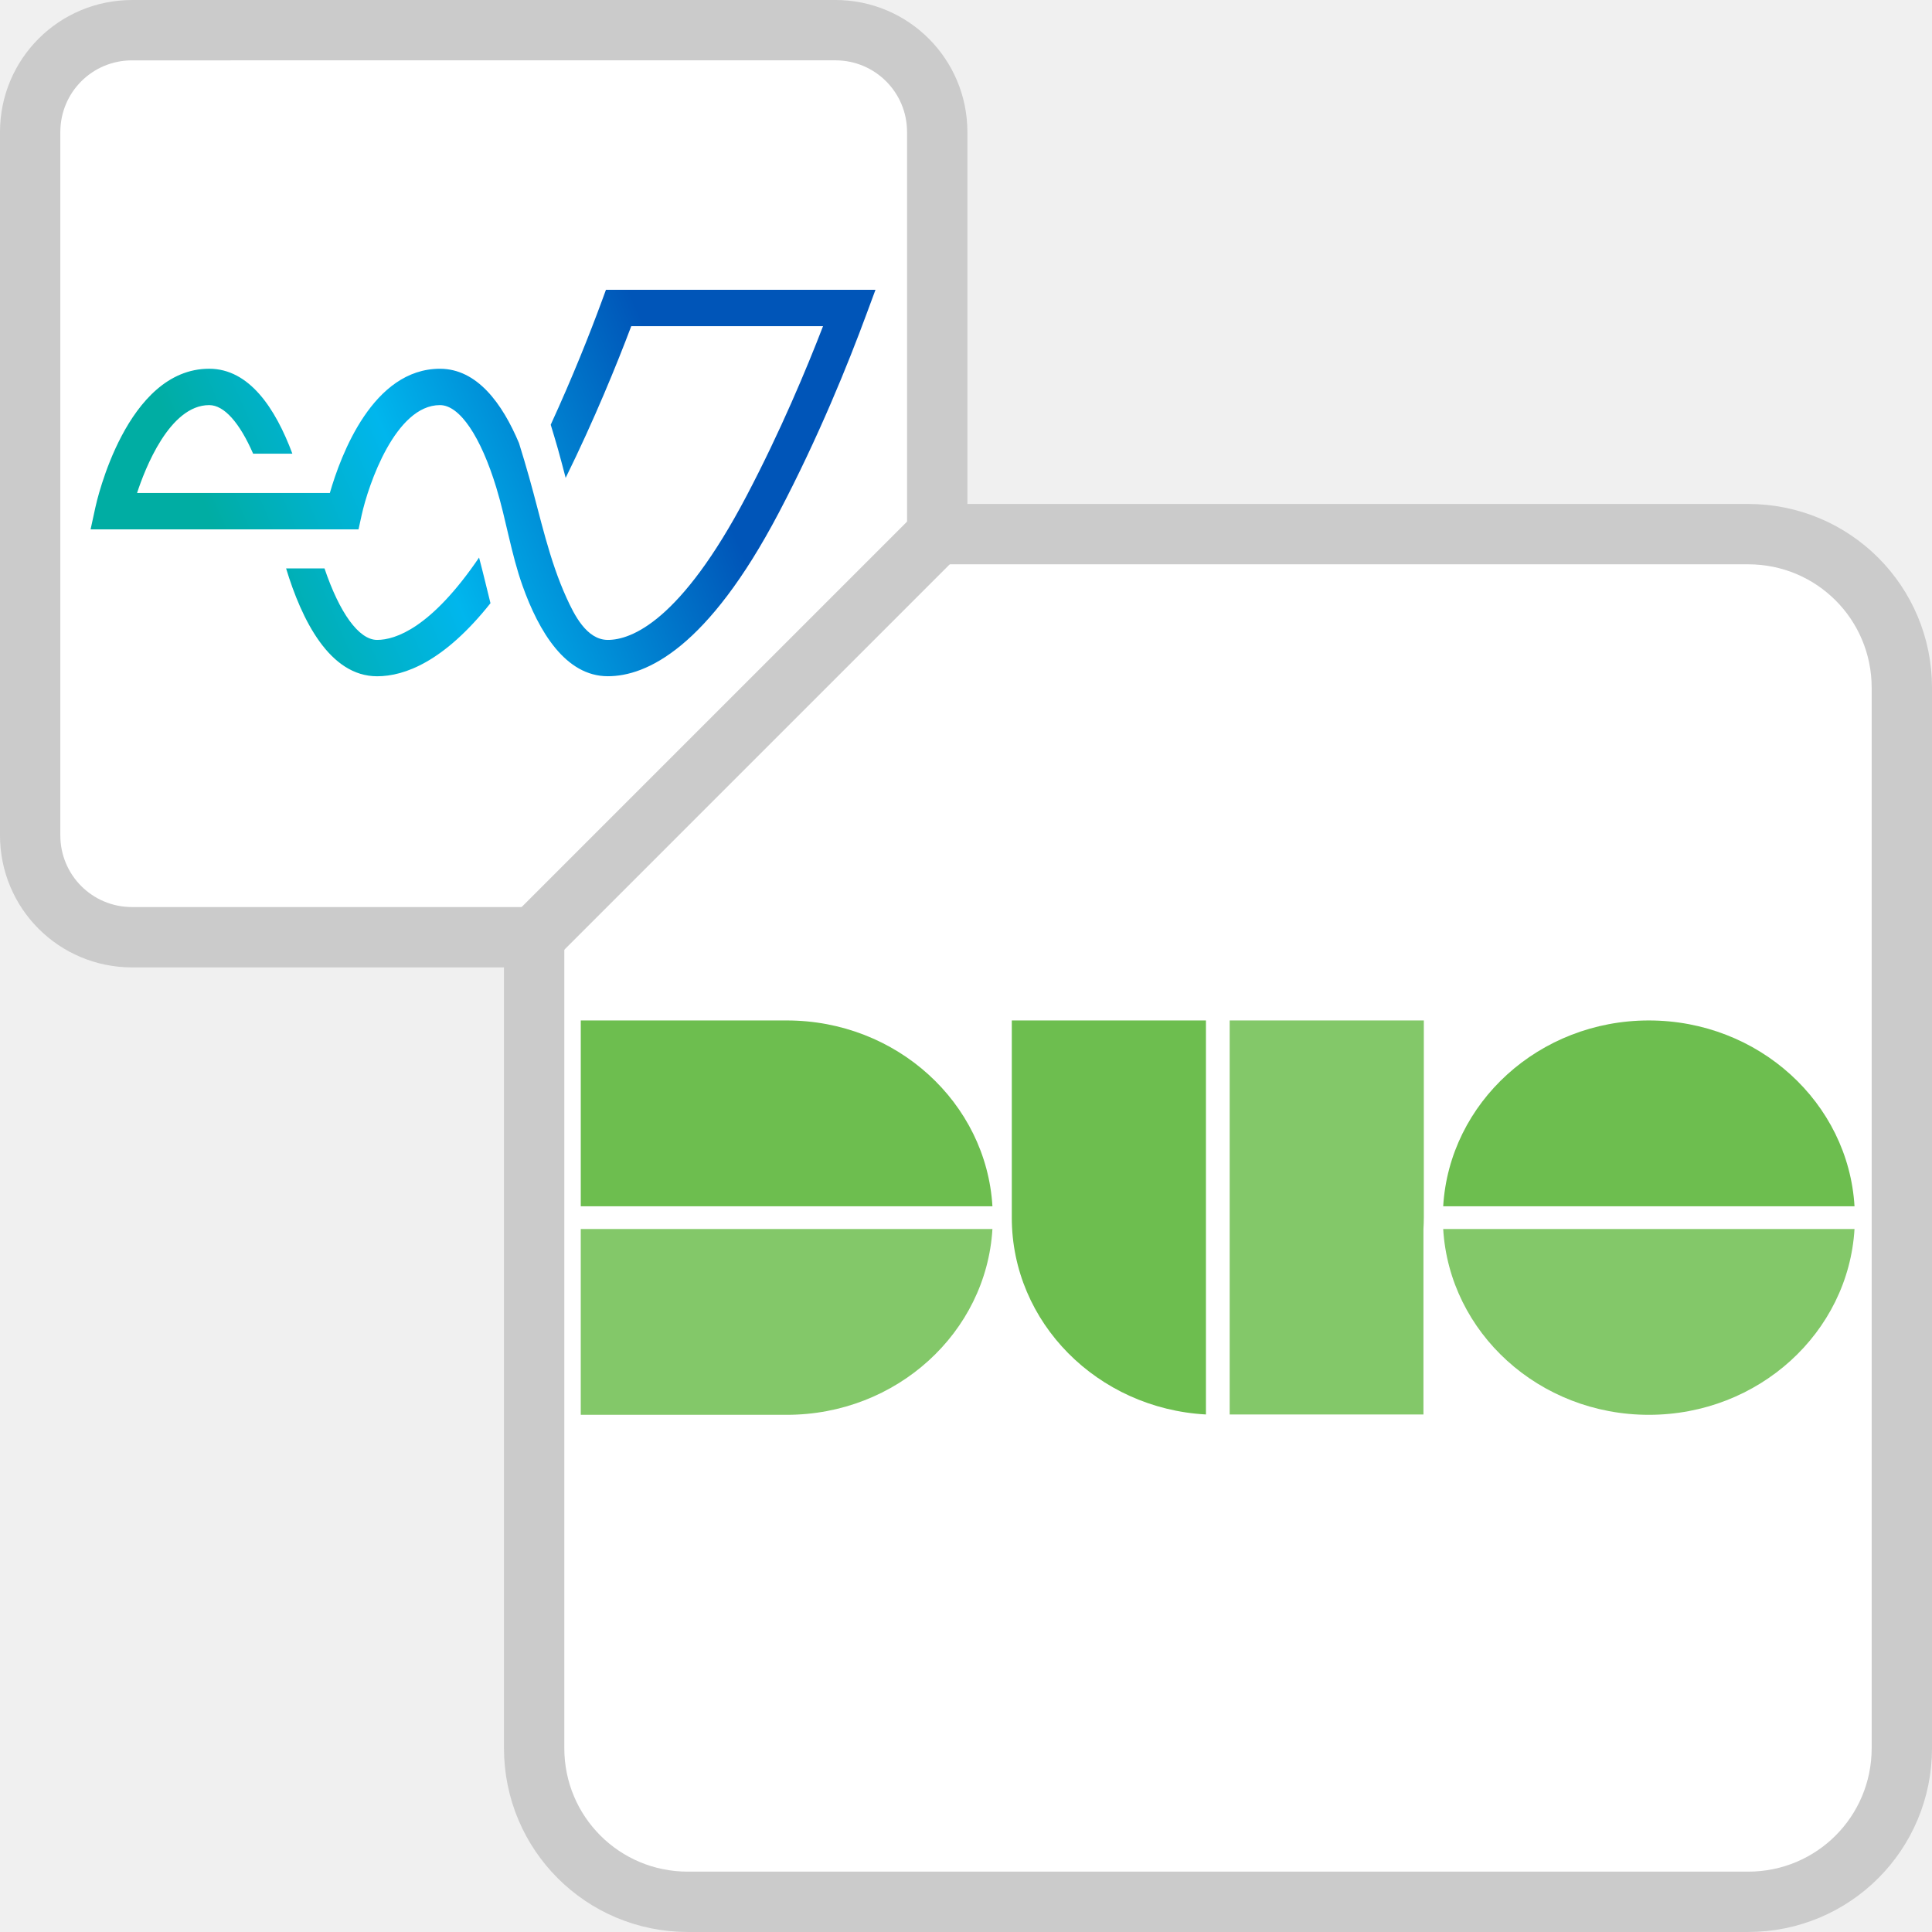
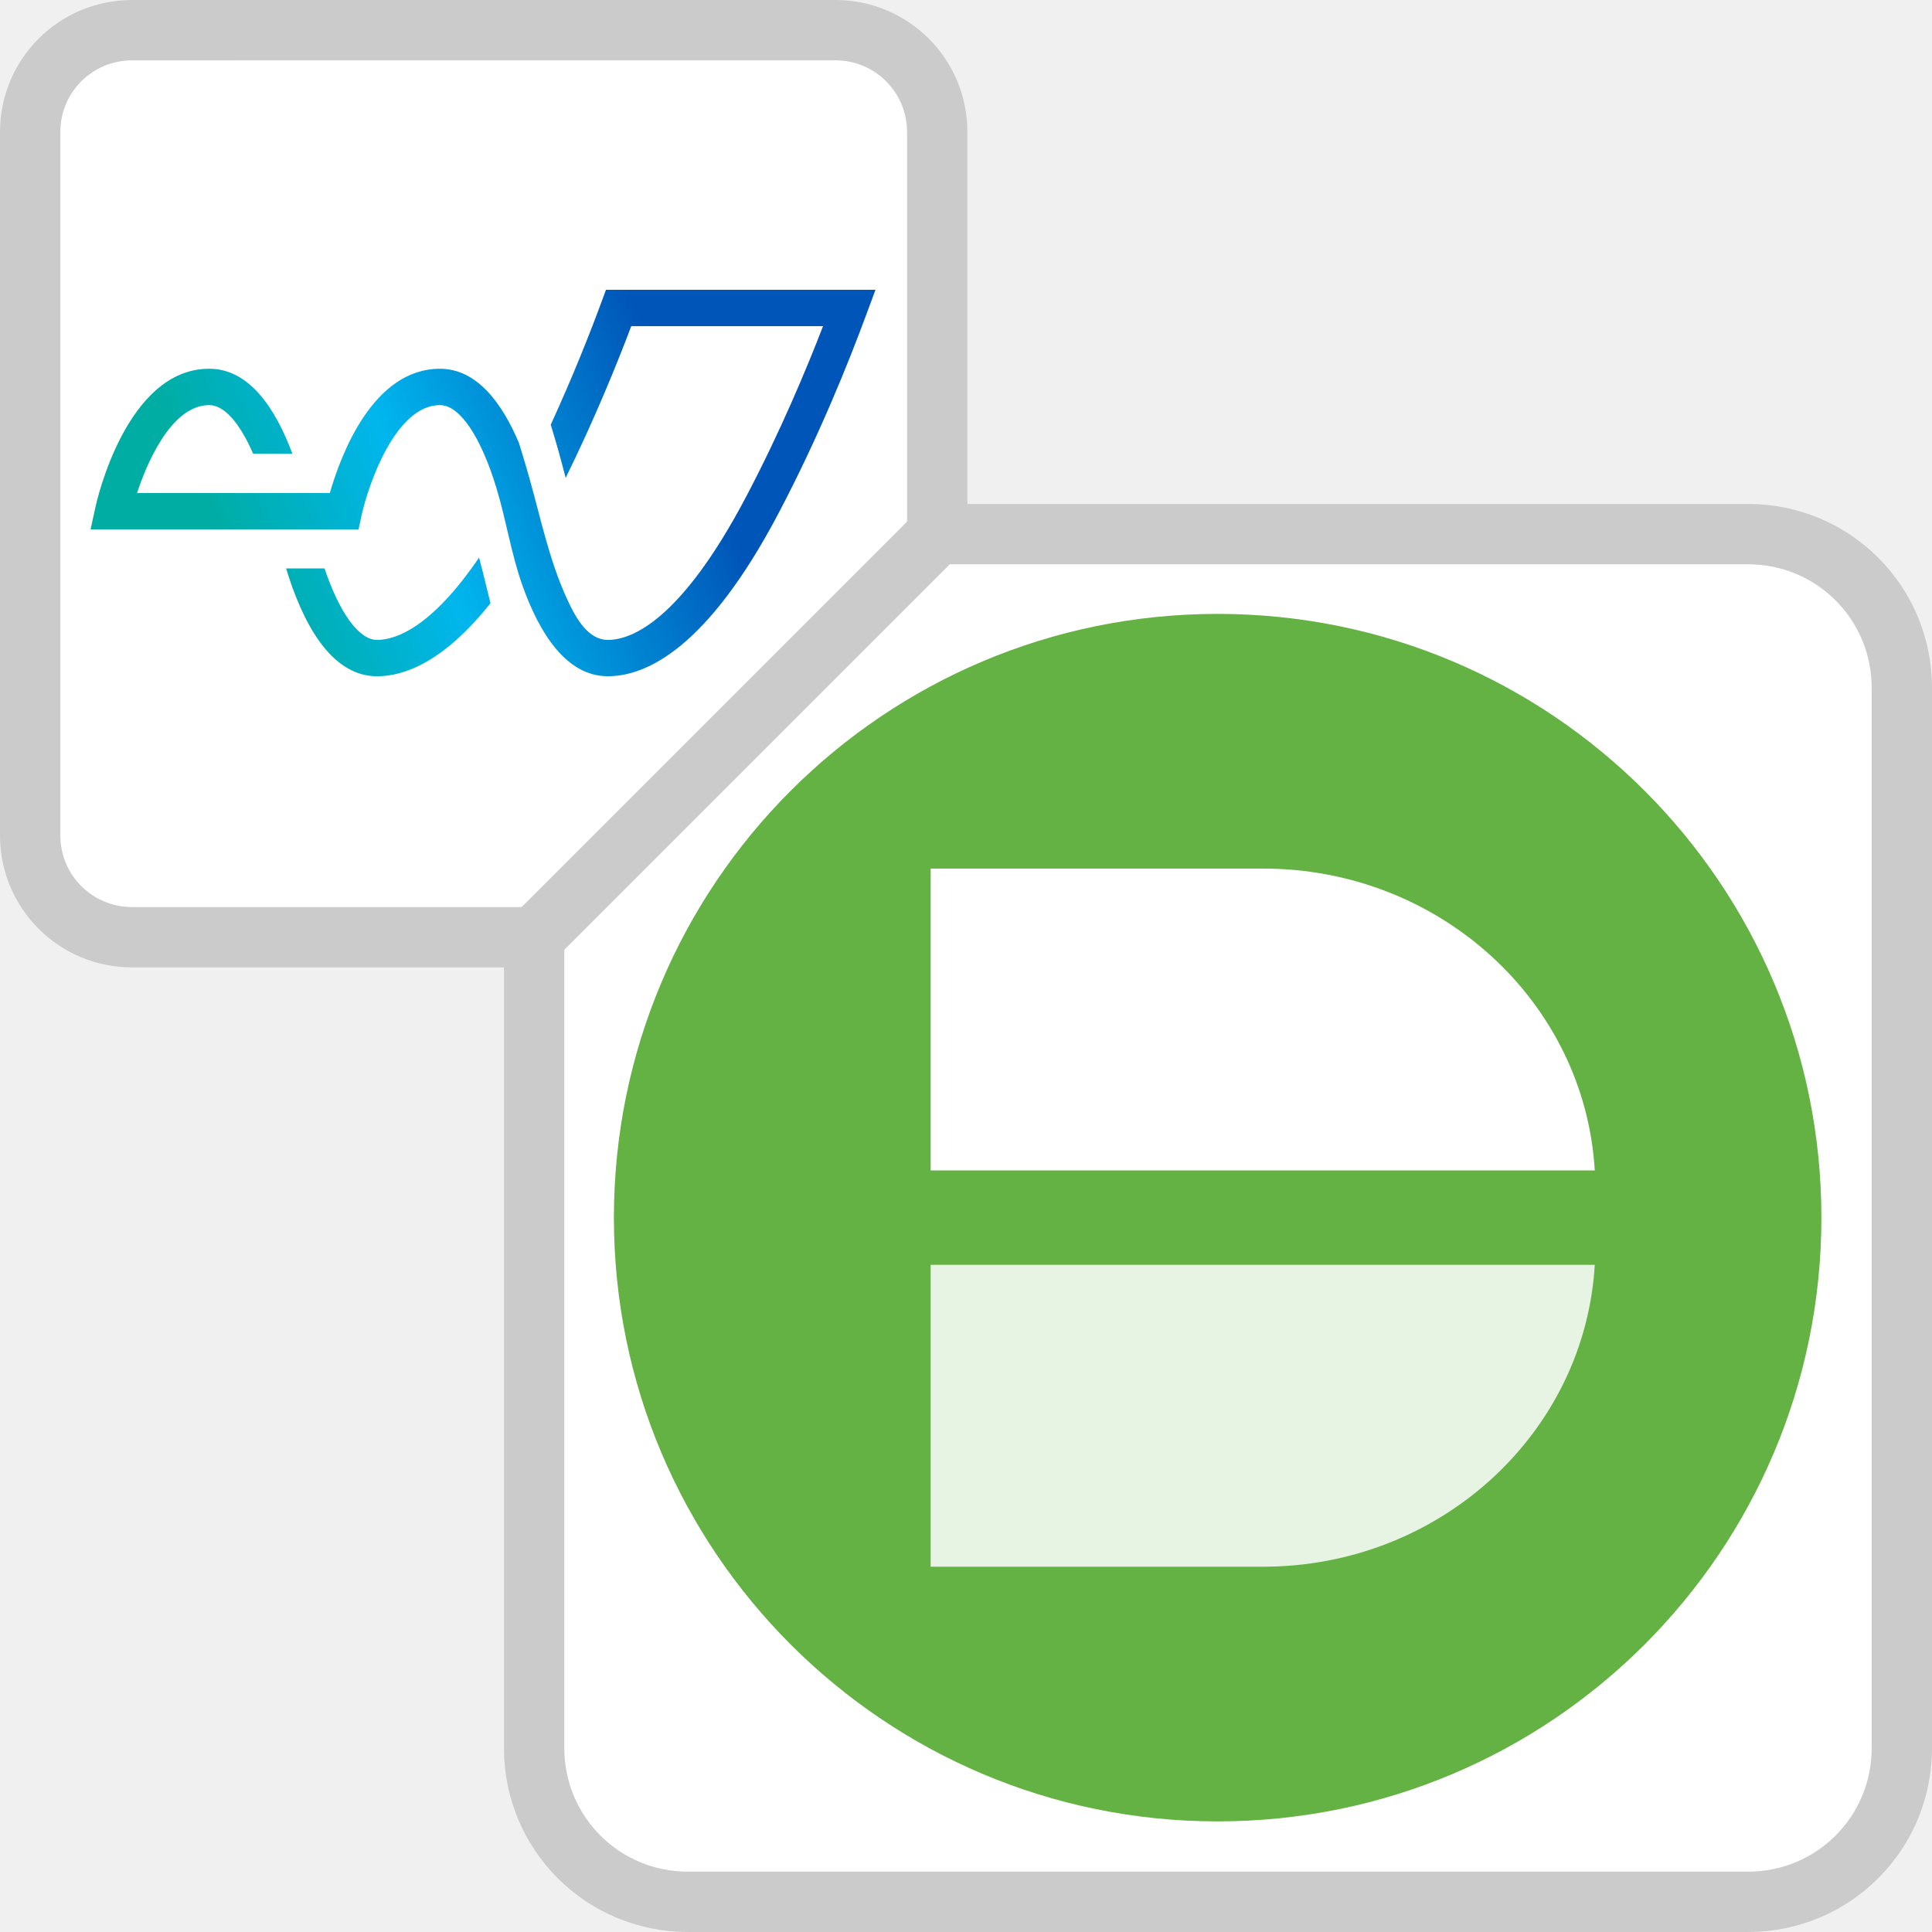
<svg xmlns="http://www.w3.org/2000/svg" xmlns:xlink="http://www.w3.org/1999/xlink" width="64mm" height="64mm" viewBox="0 0 64 64" version="1.1" id="svg1992">
  <defs id="defs1989">
    <path id="C" d="M30.345 28c0 .8-.552 1.333-1.379 1.333H17.931c-.828 0-1.379-.533-1.379-1.333v-8c0-.8.552-1.333 1.379-1.333H28.69c1.103 0 1.655.533 1.655 1.333v8z" />
    <clipPath clipPathUnits="userSpaceOnUse" id="clipPath33844">
      <path d="M 0,0 H 1224 V 792 H 0 Z" id="path33842" />
    </clipPath>
    <clipPath clipPathUnits="userSpaceOnUse" id="clipPath33864">
      <path d="M 0,0 H 1224 V 792 H 0 Z" id="path33862" />
    </clipPath>
    <clipPath clipPathUnits="userSpaceOnUse" id="clipPath33872">
      <path d="m 905.447,739.356 h 50.239 v -22.564 h -50.239 z" id="path33870" />
    </clipPath>
    <clipPath clipPathUnits="userSpaceOnUse" id="clipPath33892">
      <path d="m 888.711,755.702 h 33.218 v -38.883 h -33.218 z" id="path33890" />
    </clipPath>
    <clipPath clipPathUnits="userSpaceOnUse" id="clipPath33912">
      <path d="m 837.85,739.356 h 50.266 V 716.792 H 837.85 Z" id="path33910" />
    </clipPath>
    <clipPath clipPathUnits="userSpaceOnUse" id="clipPath34208">
      <path d="M 0,0 H 1224 V 792 H 0 Z" id="path34206" />
    </clipPath>
    <clipPath clipPathUnits="userSpaceOnUse" id="clipPath34316">
      <path d="M 0,0 H 1224 V 792 H 0 Z" id="path34314" />
    </clipPath>
    <clipPath clipPathUnits="userSpaceOnUse" id="clipPath34338">
      <path d="M 0,0 H 1224 V 792 H 0 Z" id="path34336" />
    </clipPath>
    <clipPath clipPathUnits="userSpaceOnUse" id="clipPath34380">
      <path d="M 0,0 H 1224 V 792 H 0 Z" id="path34378" />
    </clipPath>
    <clipPath clipPathUnits="userSpaceOnUse" id="clipPath34442">
      <path d="M 0,0 H 1224 V 792 H 0 Z" id="path34440" />
    </clipPath>
    <clipPath clipPathUnits="userSpaceOnUse" id="clipPath34476">
      <path d="M 0,0 H 1224 V 792 H 0 Z" id="path34474" />
    </clipPath>
    <clipPath clipPathUnits="userSpaceOnUse" id="clipPath34536">
      <path d="M 0,0 H 1224 V 792 H 0 Z" id="path34534" />
    </clipPath>
    <clipPath clipPathUnits="userSpaceOnUse" id="clipPath34584">
      <path d="M 0,0 H 1224 V 792 H 0 Z" id="path34582" />
    </clipPath>
    <clipPath clipPathUnits="userSpaceOnUse" id="clipPath34620">
      <path d="M 0,0 H 1224 V 792 H 0 Z" id="path34618" />
    </clipPath>
    <clipPath clipPathUnits="userSpaceOnUse" id="clipPath34656">
      <path d="M 0,0 H 1224 V 792 H 0 Z" id="path34654" />
    </clipPath>
    <linearGradient xlink:href="#linearGradient1339" id="linearGradient2876" gradientUnits="userSpaceOnUse" gradientTransform="matrix(26.3404,11.3988,11.3988,-26.3404,615.174,434.693)" x1="0" y1="0" x2="1" y2="0" spreadMethod="pad" />
    <linearGradient x1="0" y1="0" x2="1" y2="0" gradientUnits="userSpaceOnUse" gradientTransform="matrix(26.3404,11.3988,11.3988,-26.3404,615.174,434.693)" spreadMethod="pad" id="linearGradient1339">
      <stop style="stop-opacity:1;stop-color:#00ada3" offset="0" id="stop1331" />
      <stop style="stop-opacity:1;stop-color:#00ada3" offset="0.151" id="stop1333" />
      <stop style="stop-opacity:1;stop-color:#00b6ed" offset="0.497" id="stop1335" />
      <stop style="stop-opacity:1;stop-color:#0055b8" offset="1" id="stop1337" />
    </linearGradient>
  </defs>
  <g id="layer1">
    <rect style="fill:#ffffff;fill-opacity:1;stroke:none;stroke-width:1.938;stroke-miterlimit:4;stroke-dasharray:none;stroke-opacity:1" id="rect2099" width="30.062" height="30.062" x="0.969" y="0.969" ry="3.379" />
    <rect style="fill:#ffffff;fill-opacity:1;stroke:none;stroke-width:2;stroke-miterlimit:4;stroke-dasharray:none;stroke-opacity:1" id="rect1030" width="45.328" height="45.328" x="17.672" y="17.672" ry="5.095" />
    <path id="rect2638" style="fill:none;fill-opacity:1;stroke:#cbcbcb;stroke-width:1.999;stroke-miterlimit:4;stroke-dasharray:none;stroke-opacity:1" d="m 4.376,1 c -1.871,0 -3.377,1.506 -3.377,3.377 V 27.67 c 0,1.871 1.506,3.377 3.377,3.377 H 17.694 v 26.861 c 0,2.821 2.271,5.092 5.092,5.092 h 35.123 c 2.821,0 5.092,-2.271 5.092,-5.092 V 22.786 c 0,-2.821 -2.271,-5.092 -5.092,-5.092 H 31.047 V 4.376 c 0,-1.871 -1.507,-3.377 -3.377,-3.377 z" />
    <symbol id="A" overflow="visible" transform="matrix(0.4176761,0,0,0.4176761,23.41988,23.41988)" style="fill:#ffffff;fill-rule:evenodd;stroke:#000000;stroke-linecap:round;stroke-linejoin:round">
      <g fill="#b8d432" stroke="none" id="g8655">
        <path d="m 49.655,36 c 0,0.8 -0.552,1.333 -1.379,1.333 H 37.517 C 36.689,37.333 36.138,36.8 36.138,36 v -7.733 c 0,-0.8 0.552,-1.333 1.379,-1.333 h 10.759 c 0.828,0 1.379,0.533 1.379,1.333 z m 19.31,8 c 0,0.8 -0.552,1.333 -1.379,1.333 H 56.827 C 55.999,45.333 55.448,44.8 55.448,44 v -7.733 c 0,-0.8 0.552,-1.333 1.379,-1.333 h 10.759 c 0.828,0 1.379,0.533 1.379,1.333 z m -19.31,8 c 0,0.8 -0.552,1.333 -1.379,1.333 H 37.517 C 36.689,53.333 36.138,52.8 36.138,52 v -7.733 c 0,-0.8 0.552,-1.333 1.379,-1.333 h 10.759 c 0.828,0 1.379,0.533 1.379,1.333 z" id="path8651" />
        <use xlink:href="#C" id="use8653" x="0" y="0" width="100%" height="100%" />
      </g>
      <path d="M 78.621,0 V 0 H 70.345 9.379 4.138 1.379 C 0.552,0 0,0.533 0,1.333 v 16 c 0,0.8 0.552,1.333 1.379,1.333 h 8.276 c 0.828,0 1.379,-0.533 1.379,-1.333 v -6.667 h 57.931 v 6.667 c 0,0.8 0.552,1.333 1.655,1.333 h 8 c 0.828,0 1.379,-0.533 1.379,-1.333 v -8 -8 C 80,0.533 79.448,0 78.621,0 Z m 0,61.6 h -8 c -0.828,0 -1.379,0.533 -1.379,1.333 v 6.4 H 11.035 v -6.667 c 0,-0.8 -0.552,-1.333 -1.655,-1.333 h -8 c -0.828,0 -1.379,0.533 -1.379,1.6 V 78.666 C 0,79.466 0.552,80 1.379,80 h 2.759 5.517 60.966 7.724 0.276 C 79.449,80 80,79.467 80,78.667 V 62.933 C 80,62.133 79.448,61.6 78.621,61.6 Z" stroke="none" fill="#0072c6" id="path8657" />
      <g fill="#b8d432" id="g8663">
        <use xlink:href="#C" y="16" stroke="none" id="use8659" x="0" width="100%" height="100%" />
        <use xlink:href="#C" y="32" stroke="none" id="use8661" x="0" width="100%" height="100%" />
      </g>
    </symbol>
    <path style="fill:#cbcbcb;stroke:#cbcbcb;stroke-width:2;stroke-linecap:butt;stroke-linejoin:miter;stroke-opacity:1;stroke-miterlimit:4;stroke-dasharray:none;fill-opacity:1" d="M 17.694,31.047 31.047,17.694" id="path2730" />
-     <g id="g36317" transform="matrix(1.198017,0,0,1.198017,-86.75241,-28.1822)">
-       <g id="g33866" transform="matrix(0.3527778,0,0,-0.3527778,-210.2776,315.8661)">
-         <g id="g33868" />
-         <g id="g33880">
-           <g clip-path="url(#clipPath33872)" opacity="0.85" id="g33878">
-             <g transform="translate(946.6863,732.356)" id="g33876">
-               <path d="m 0,0 h -32.239 c 0.484,-8.122 7.515,-14.564 16.118,-14.564 8.604,0 15.637,6.442 16.121,14.564" style="fill:#6dbe4f;fill-opacity:1;fill-rule:nonzero;stroke:none" id="path33874" />
-             </g>
-           </g>
-         </g>
-       </g>
-       <g id="g33882" transform="matrix(0.3527778,0,0,-0.3527778,118.0052,51.74061)">
-         <path d="M 0,0 C -8.603,0 -15.634,-6.444 -16.118,-14.564 H 16.121 C 15.637,-6.444 8.604,0 0,0" style="fill:#6dbe4f;fill-opacity:1;fill-rule:nonzero;stroke:none" id="path33884" />
-       </g>
-       <g id="g33886" transform="matrix(0.3527778,0,0,-0.3527778,-210.2776,315.8661)">
-         <g id="g33888" />
-         <g id="g33900">
-           <g clip-path="url(#clipPath33892)" opacity="0.85" id="g33898">
-             <g transform="translate(912.9287,748.7021)" id="g33896">
-               <path d="m 0,0 h -15.217 v -16.346 -14.537 h 15.188 v 14.537 C -0.011,-16.051 0,-15.754 0,-15.455 Z" style="fill:#6dbe4f;fill-opacity:1;fill-rule:nonzero;stroke:none" id="path33894" />
-             </g>
-           </g>
-         </g>
-       </g>
-       <g id="g33902" transform="matrix(0.3527778,0,0,-0.3527778,100.3903,51.74061)">
-         <path d="M 0,0 V -15.455 C 0,-23.69 6.733,-30.422 15.218,-30.883 V 0 Z" style="fill:#6dbe4f;fill-opacity:1;fill-rule:nonzero;stroke:none" id="path33904" />
-       </g>
-       <g id="g33906" transform="matrix(0.3527778,0,0,-0.3527778,-210.2776,315.8661)">
-         <g id="g33908" />
-         <g id="g33920">
-           <g clip-path="url(#clipPath33912)" opacity="0.85" id="g33918">
-             <g transform="translate(879.1162,732.356)" id="g33916">
-               <path d="m 0,0 h -32.267 v -14.564 h 16.148 C -7.514,-14.564 -0.483,-8.122 0,0" style="fill:#6dbe4f;fill-opacity:1;fill-rule:nonzero;stroke:none" id="path33914" />
-             </g>
-           </g>
-         </g>
-       </g>
-       <g id="g33922" transform="matrix(0.3527778,0,0,-0.3527778,94.16856,51.74061)">
-         <path d="M 0,0 H -16.147 V -14.564 H 16.119 C 15.636,-6.444 8.605,0 0,0" style="fill:#6dbe4f;fill-opacity:1;fill-rule:nonzero;stroke:none" id="path33924" />
-       </g>
-     </g>
    <g id="g1319-3" transform="matrix(0.6494155,0,0,-0.6494155,-394.0725,303.1297)">
      <g id="g1321-6">
        <g id="g1327-3">
          <g id="g1329-4">
            <path d="m 637.72,451.99 -0.223,-0.608 c -0.604,-1.637 -1.48,-3.848 -2.594,-6.274 v 0 c 0.125,-0.414 0.251,-0.827 0.369,-1.243 v 0 c 0.137,-0.484 0.264,-0.977 0.393,-1.468 v 0 c 1.466,2.982 2.606,5.777 3.346,7.739 v 0 h 9.783 c -0.833,-2.159 -2.173,-5.371 -3.903,-8.661 v 0 c -3.359,-6.388 -5.874,-7.343 -7.074,-7.343 v 0 c -1.089,0 -1.723,1.302 -2.106,2.142 v 0 c -0.892,1.959 -1.319,4.064 -1.9,6.124 v 0 c -0.169,0.595 -0.341,1.184 -0.526,1.772 v 0 c -0.85,2.02 -2.136,3.793 -4.033,3.793 v 0 c -3.41,0 -5.051,-4.376 -5.616,-6.338 v 0 h -9.834 c 0.393,1.204 1.651,4.484 3.68,4.484 v 0 c 0.766,0 1.556,-0.907 2.241,-2.478 v 0 h 2.002 c -0.869,2.326 -2.204,4.333 -4.243,4.333 v 0 c -4.23,0 -5.743,-6.78 -5.805,-7.069 v 0 l -0.245,-1.125 13.667,0.001 0.16,0.728 c 0.344,1.561 1.731,5.61 3.993,5.61 v 0 c 1.014,0 2.085,-1.616 2.875,-4.207 v 0 c 0.502,-1.645 0.758,-3.377 1.335,-4.999 v 0 c 0.835,-2.35 2.199,-4.624 4.355,-4.624 v 0 c 1.977,0 5.094,1.444 8.716,8.331 v 0 c 2.034,3.866 3.555,7.644 4.473,10.132 v 0 l 0.462,1.247 -10e-4,0.001 z m -11.672,-17.858 c -0.938,0 -1.92,1.391 -2.684,3.646 v 0 h -1.959 c 0.796,-2.625 2.218,-5.501 4.643,-5.501 v 0 c 1.402,0 3.414,0.748 5.782,3.727 v 0 c -0.194,0.776 -0.376,1.556 -0.582,2.328 v 0 c -2.44,-3.585 -4.261,-4.2 -5.2,-4.2" style="fill:url(#linearGradient2876);stroke:none" id="path1341-1" />
          </g>
        </g>
      </g>
    </g>
+     <g id="g5359" transform="translate(-56.62085,55.35492)">
+       <circle style="opacity:1;fill:#64b243;fill-opacity:1;stroke-width:0.192px;stroke-linecap:square;stroke-miterlimit:2;-inkscape-stroke:none;stop-color:#000000" id="path2581" cx="96.957" cy="-15.019" r="20" />
+       <g id="g954" transform="matrix(0.6818111,0,0,-0.6866246,-489.9414,489.398)" style="opacity:1;fill:#ffffff">
+         <g id="g944" style="fill:#ffffff" />
+         <g id="g952" style="fill:#ffffff">
+           <g clip-path="url(#clipPath33912)" opacity="0.85" id="g950" style="fill:#ffffff">
+             <g transform="translate(879.1162,732.356)" id="g948" style="fill:#ffffff">
+               <path d="m 0,0 h -32.267 v -14.564 h 16.148 C -7.514,-14.564 -0.483,-8.122 0,0" style="fill:#ffffff;fill-opacity:1;fill-rule:nonzero;stroke:none" id="path946" />
+             </g>
+           </g>
+         </g>
+       </g>
+       <g id="g958" transform="matrix(0.6818111,0,0,-0.6866246,98.45964,-26.58266)" style="opacity:1;fill:#ffffff">
+         <path d="M 0,0 H -16.147 V -14.564 H 16.119 C 15.636,-6.444 8.605,0 0,0" style="fill:#ffffff;fill-opacity:1;fill-rule:nonzero;stroke:none" id="path956" />
+       </g>
+     </g>
  </g>
</svg>
